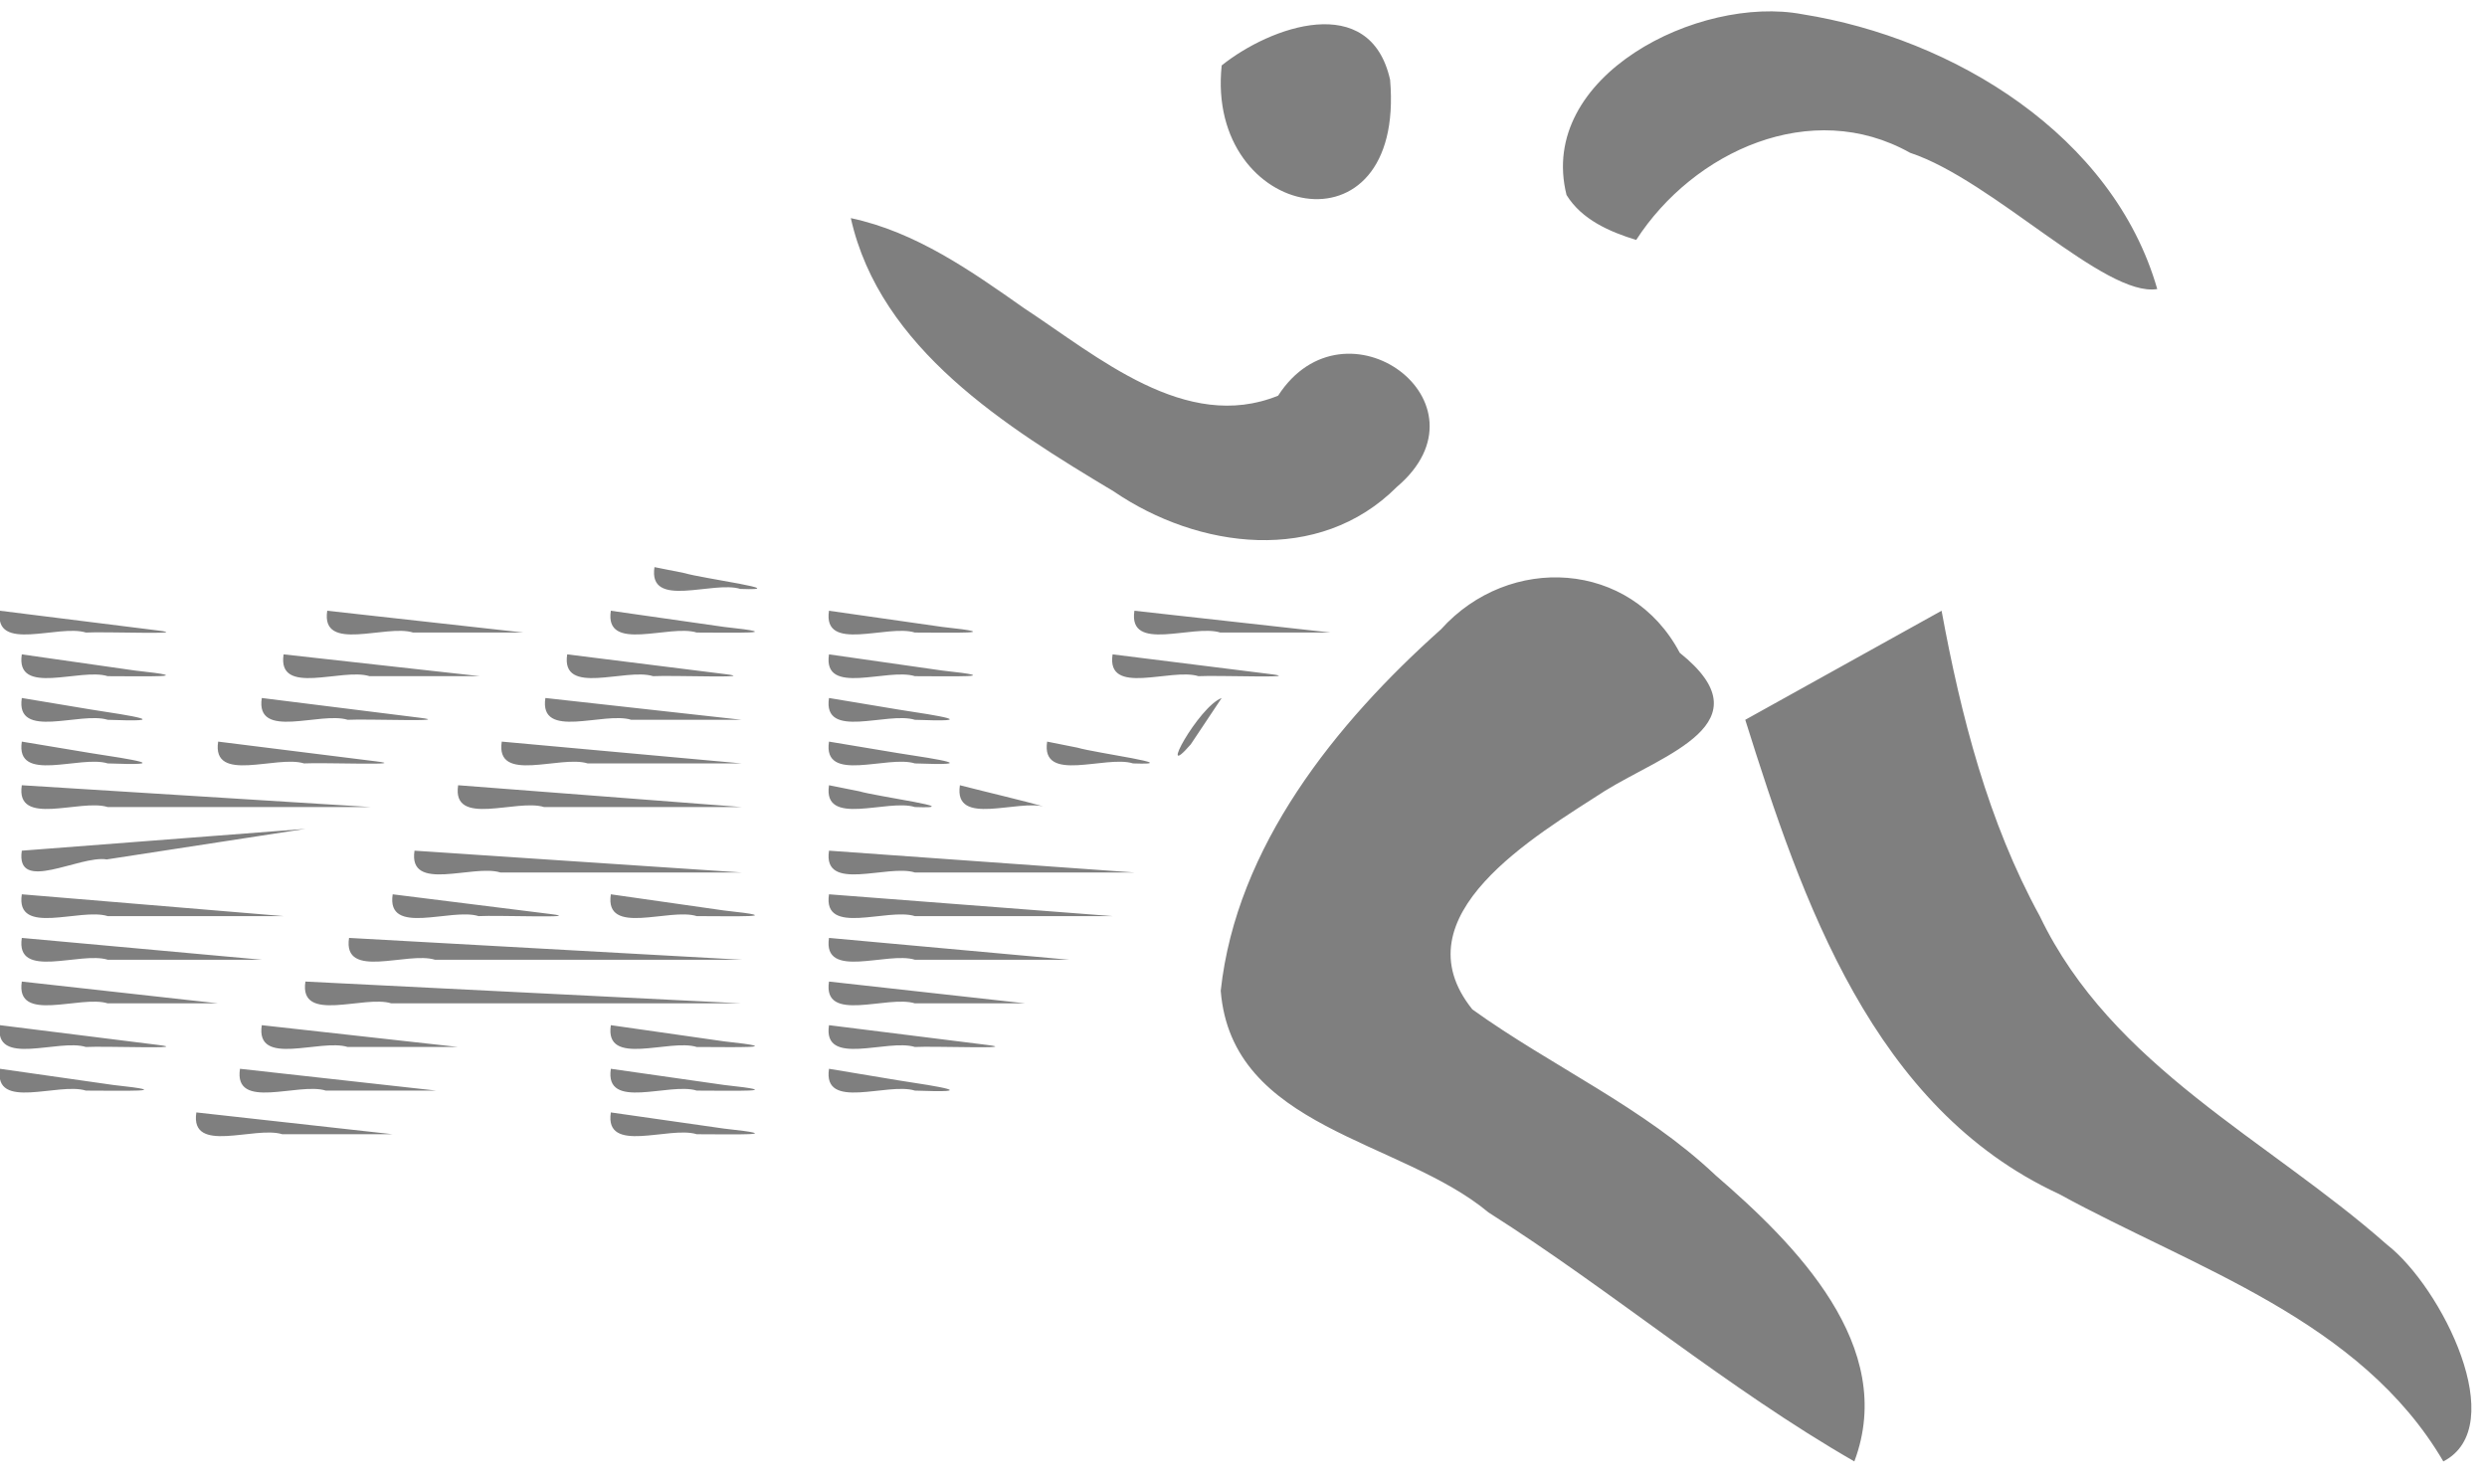
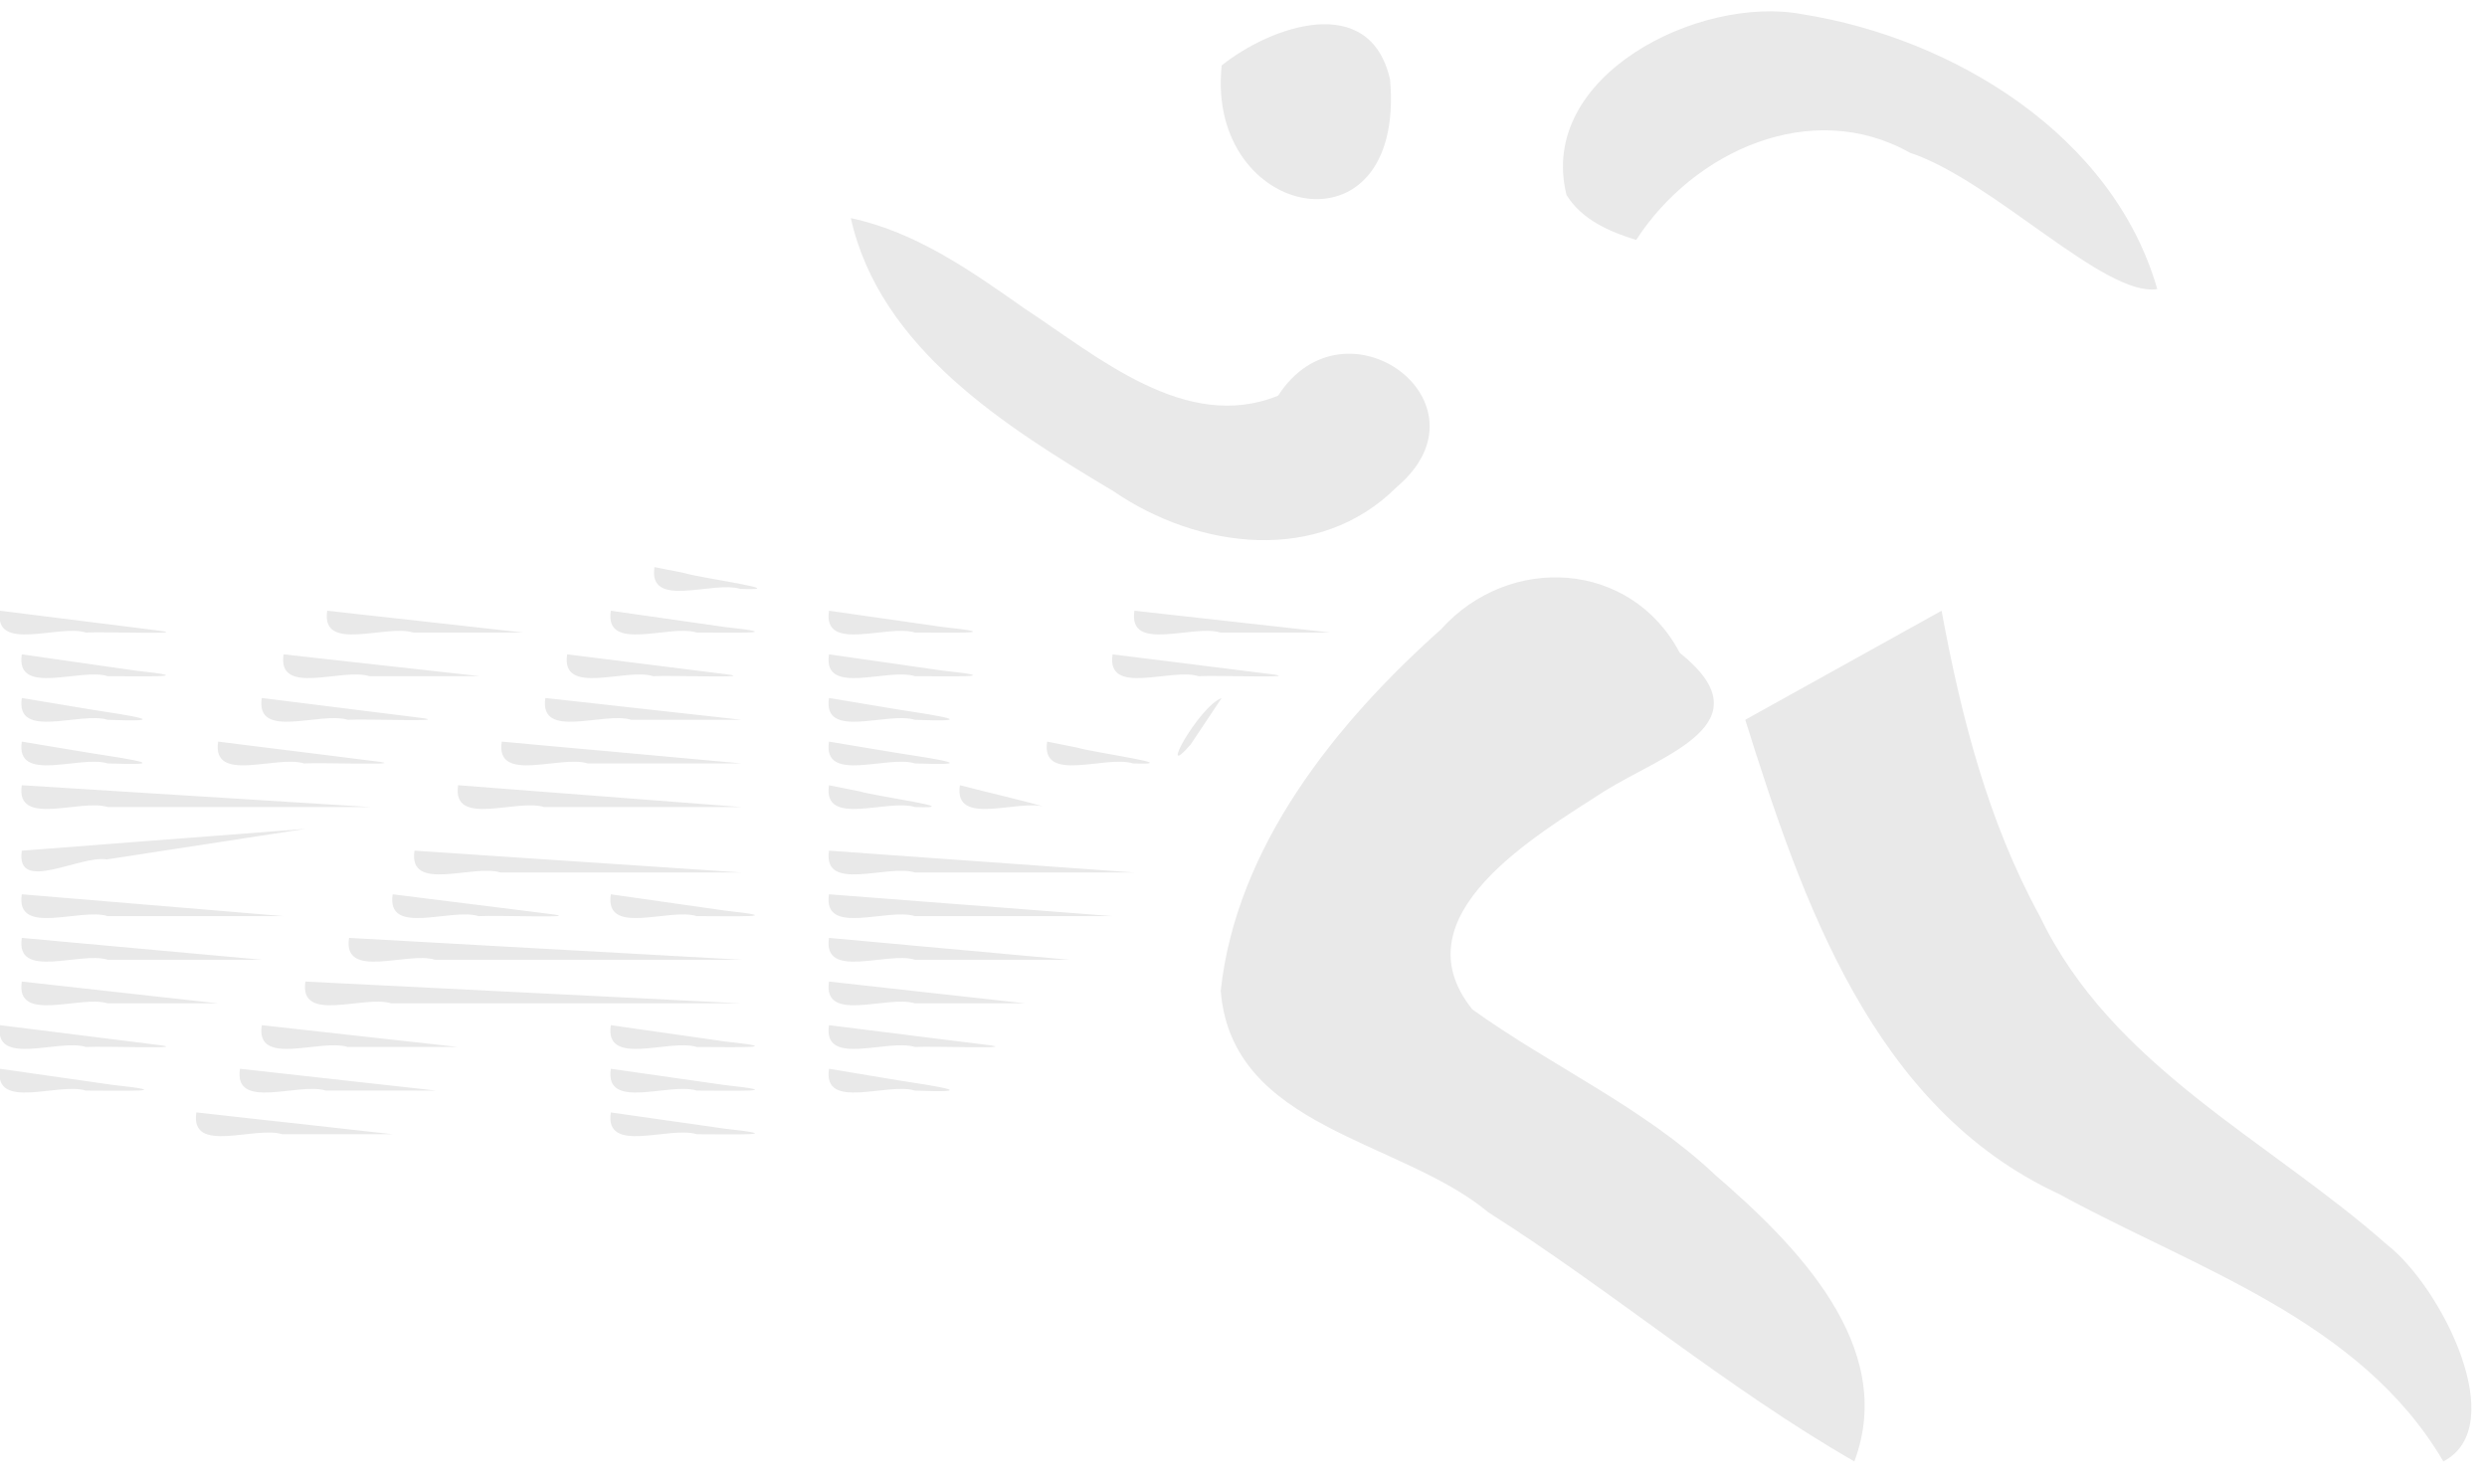
<svg xmlns="http://www.w3.org/2000/svg" version="1.1" id="svg1" width="152" height="90.667" viewBox="0 0 152 90.667">
  <defs id="defs1" />
  <g id="g1">
-     <path style="fill:#7f7f7f;stroke:none;fill-opacity:1" d="m 100,14.667 c 3.51,-5.426 10.707,-8.713 16.739,-5.328 5.083,1.685 11.908,8.853 15.107,8.33 C 129.149,8.266 119.389,2.334 110.154,0.87 103.849,-0.322 93.923,4.641 95.743,11.919 96.668,13.423 98.379,14.171 100,14.667 Z M 74.667,4 C 73.67,13.437 85.907,15.93 84.96,4.877 83.743,-0.57 77.64,1.616 74.667,4 Z M 52,13.333 c 1.782,7.98 9.516,12.78 16.072,16.708 5.16,3.519 12.535,4.5 17.303,-0.279 C 91.43,24.622 82.209,17.852 78.114,24.188 72.47,26.475 67.088,21.791 62.61,18.853 59.35,16.559 55.97,14.175 52,13.333 Z M 40,34.667 c -0.402,2.596 3.584,0.805 5.25,1.333 3.327,0.121 -2.377,-0.652 -3.389,-0.961 z m 73.333,54.667 C 115.982,82.291 109.723,76.049 104.855,71.845 100.444,67.67 94.852,65.196 89.99,61.705 85.379,55.976 93.875,51.072 98.097,48.339 101.725,46.097 108.042,44.209 102.663,39.904 99.669,34.235 92.233,33.836 88.07,38.47 81.647,44.203 75.565,51.739 74.608,60.563 c 0.675,8.442 10.991,9.066 16.37,13.553 7.615,4.833 14.526,10.713 22.356,15.218 z M 0,37.333 c -0.402,2.596 3.584,0.805 5.25,1.333 1.096,-0.066 6.64,0.145 4.374,-0.13 z m 20,0 c -0.402,2.596 3.584,0.805 5.25,1.333 H 32 Z m 17.333,0 c -0.402,2.596 3.584,0.805 5.25,1.333 2.159,-0.001 5.822,0.104 1.658,-0.346 z m 13.333,0 c -0.402,2.596 3.584,0.805 5.25,1.333 2.159,-0.001 5.822,0.104 1.658,-0.346 z m 18.667,0 c -0.402,2.596 3.584,0.805 5.25,1.333 h 6.75 z m 37.333,6.667 c 3.477,11.076 7.815,23.73 19.17,28.983 8.319,4.558 18.42,7.692 23.496,16.35 4.136,-2.142 -0.086,-10.635 -3.447,-13.253 -7.284,-6.434 -16.809,-10.885 -21.214,-20.071 -3.167,-5.779 -4.818,-12.236 -6.006,-18.676 z m -105.333,-4 c -0.402,2.596 3.584,0.805 5.25,1.333 2.159,-0.001 5.822,0.104 1.658,-0.346 z m 16,0 c -0.402,2.596 3.584,0.805 5.25,1.333 h 6.75 z m 17.333,0 c -0.402,2.596 3.584,0.805 5.25,1.333 1.096,-0.066 6.64,0.145 4.374,-0.13 z m 16,0 c -0.402,2.596 3.584,0.805 5.25,1.333 2.159,-0.001 5.822,0.104 1.658,-0.346 z m 17.333,0 c -0.402,2.596 3.584,0.805 5.25,1.333 1.096,-0.066 6.64,0.145 4.374,-0.13 z M 1.333,42.667 c -0.402,2.596 3.584,0.805 5.25,1.333 4.061,0.154 1.524,-0.238 -1.048,-0.633 z m 14.667,0 c -0.402,2.596 3.584,0.805 5.25,1.333 1.096,-0.066 6.64,0.145 4.374,-0.13 z m 17.333,0 c -0.402,2.596 3.584,0.805 5.25,1.333 h 6.75 z m 17.333,0 c -0.402,2.596 3.584,0.805 5.25,1.333 4.061,0.154 1.524,-0.238 -1.048,-0.633 z m 15.556,0.444 c 0.694,0.347 1.593,0.797 0,0 z m 8.444,-0.444 c -1.411,0.526 -4.005,5.273 -1.89,2.835 z M 1.333,45.333 c -0.402,2.596 3.584,0.805 5.25,1.333 4.061,0.154 1.524,-0.238 -1.048,-0.633 z m 12,0 c -0.402,2.596 3.584,0.805 5.25,1.333 1.096,-0.066 6.64,0.145 4.374,-0.13 z m 17.333,0 c -0.402,2.596 3.584,0.805 5.25,1.333 h 9.416 z m 20,0 c -0.402,2.596 3.584,0.805 5.25,1.333 4.061,0.154 1.524,-0.238 -1.048,-0.633 z m 13.333,0 c -0.402,2.596 3.584,0.805 5.25,1.333 3.327,0.121 -2.377,-0.652 -3.389,-0.961 z M 1.333,48 c -0.402,2.596 3.584,0.805 5.25,1.333 H 22.667 Z m 26.667,0 c -0.402,2.596 3.584,0.805 5.25,1.333 h 12.083 z m 22.667,0 c -0.402,2.596 3.584,0.805 5.25,1.333 3.327,0.121 -2.377,-0.652 -3.389,-0.961 z m 8,0 c -0.402,2.596 3.584,0.805 5.25,1.333 -1.421,-0.403 -3.556,-0.897 -5.25,-1.333 z m 11.556,0.444 c 0.694,0.347 1.593,0.797 0,0 z M 18.667,50.667 1.333,52 c -0.397,2.658 3.542,0.26 5.189,0.535 z m 6.667,1.333 c -0.402,2.596 3.584,0.805 5.25,1.333 h 14.75 z m 25.333,0 c -0.402,2.596 3.584,0.805 5.25,1.333 H 69.333 Z M 1.333,54.667 c -0.402,2.596 3.584,0.805 5.25,1.333 H 17.333 Z m 22.667,0 c -0.402,2.596 3.584,0.805 5.25,1.333 1.096,-0.066 6.64,0.145 4.374,-0.13 z m 13.333,0 c -0.402,2.596 3.584,0.805 5.25,1.333 2.159,-0.001 5.822,0.104 1.658,-0.346 z m 13.333,0 c -0.402,2.596 3.584,0.805 5.25,1.333 H 68 Z M 1.333,57.333 c -0.402,2.596 3.584,0.805 5.25,1.333 H 16 Z m 20,0 c -0.402,2.596 3.584,0.805 5.25,1.333 h 18.75 z m 29.333,0 c -0.402,2.596 3.584,0.805 5.25,1.333 h 9.416 z M 1.333,60 c -0.402,2.596 3.584,0.805 5.25,1.333 h 6.75 z m 17.333,0 c -0.402,2.596 3.584,0.805 5.25,1.333 h 21.416 z m 32,0 c -0.402,2.596 3.584,0.805 5.25,1.333 h 6.75 z M 0,62.667 c -0.402,2.596 3.584,0.805 5.25,1.333 1.096,-0.066 6.64,0.145 4.374,-0.13 z m 16,0 c -0.402,2.596 3.584,0.805 5.25,1.333 H 28 Z m 21.333,0 c -0.402,2.596 3.584,0.805 5.25,1.333 2.159,-0.001 5.822,0.104 1.658,-0.346 z m 13.333,0 c -0.402,2.596 3.584,0.805 5.25,1.333 1.096,-0.066 6.64,0.145 4.374,-0.13 z M 0,65.333 c -0.402,2.596 3.584,0.805 5.25,1.333 2.159,-0.001 5.822,0.104 1.658,-0.346 z m 14.667,0 c -0.402,2.596 3.584,0.805 5.25,1.333 h 6.75 z m 22.667,0 c -0.402,2.596 3.584,0.805 5.25,1.333 2.159,-0.001 5.822,0.104 1.658,-0.346 z m 13.333,0 c -0.402,2.596 3.584,0.805 5.25,1.333 4.061,0.154 1.524,-0.238 -1.048,-0.633 z M 12,68 c -0.402,2.596 3.584,0.805 5.25,1.333 H 24 Z m 25.333,0 c -0.402,2.596 3.584,0.805 5.25,1.333 2.159,-0.001 5.822,0.104 1.658,-0.346 z" id="path1" />
+     <path style="fill:#e9e9e9;stroke:none;fill-opacity:1" d="m 100,14.667 c 3.51,-5.426 10.707,-8.713 16.739,-5.328 5.083,1.685 11.908,8.853 15.107,8.33 C 129.149,8.266 119.389,2.334 110.154,0.87 103.849,-0.322 93.923,4.641 95.743,11.919 96.668,13.423 98.379,14.171 100,14.667 Z M 74.667,4 C 73.67,13.437 85.907,15.93 84.96,4.877 83.743,-0.57 77.64,1.616 74.667,4 Z M 52,13.333 c 1.782,7.98 9.516,12.78 16.072,16.708 5.16,3.519 12.535,4.5 17.303,-0.279 C 91.43,24.622 82.209,17.852 78.114,24.188 72.47,26.475 67.088,21.791 62.61,18.853 59.35,16.559 55.97,14.175 52,13.333 Z M 40,34.667 c -0.402,2.596 3.584,0.805 5.25,1.333 3.327,0.121 -2.377,-0.652 -3.389,-0.961 z m 73.333,54.667 C 115.982,82.291 109.723,76.049 104.855,71.845 100.444,67.67 94.852,65.196 89.99,61.705 85.379,55.976 93.875,51.072 98.097,48.339 101.725,46.097 108.042,44.209 102.663,39.904 99.669,34.235 92.233,33.836 88.07,38.47 81.647,44.203 75.565,51.739 74.608,60.563 c 0.675,8.442 10.991,9.066 16.37,13.553 7.615,4.833 14.526,10.713 22.356,15.218 z M 0,37.333 c -0.402,2.596 3.584,0.805 5.25,1.333 1.096,-0.066 6.64,0.145 4.374,-0.13 z m 20,0 c -0.402,2.596 3.584,0.805 5.25,1.333 H 32 Z m 17.333,0 c -0.402,2.596 3.584,0.805 5.25,1.333 2.159,-0.001 5.822,0.104 1.658,-0.346 z m 13.333,0 c -0.402,2.596 3.584,0.805 5.25,1.333 2.159,-0.001 5.822,0.104 1.658,-0.346 z m 18.667,0 c -0.402,2.596 3.584,0.805 5.25,1.333 h 6.75 z m 37.333,6.667 c 3.477,11.076 7.815,23.73 19.17,28.983 8.319,4.558 18.42,7.692 23.496,16.35 4.136,-2.142 -0.086,-10.635 -3.447,-13.253 -7.284,-6.434 -16.809,-10.885 -21.214,-20.071 -3.167,-5.779 -4.818,-12.236 -6.006,-18.676 z m -105.333,-4 c -0.402,2.596 3.584,0.805 5.25,1.333 2.159,-0.001 5.822,0.104 1.658,-0.346 z m 16,0 c -0.402,2.596 3.584,0.805 5.25,1.333 h 6.75 z m 17.333,0 c -0.402,2.596 3.584,0.805 5.25,1.333 1.096,-0.066 6.64,0.145 4.374,-0.13 z m 16,0 c -0.402,2.596 3.584,0.805 5.25,1.333 2.159,-0.001 5.822,0.104 1.658,-0.346 z m 17.333,0 c -0.402,2.596 3.584,0.805 5.25,1.333 1.096,-0.066 6.64,0.145 4.374,-0.13 z M 1.333,42.667 c -0.402,2.596 3.584,0.805 5.25,1.333 4.061,0.154 1.524,-0.238 -1.048,-0.633 z m 14.667,0 c -0.402,2.596 3.584,0.805 5.25,1.333 1.096,-0.066 6.64,0.145 4.374,-0.13 z m 17.333,0 c -0.402,2.596 3.584,0.805 5.25,1.333 h 6.75 z m 17.333,0 c -0.402,2.596 3.584,0.805 5.25,1.333 4.061,0.154 1.524,-0.238 -1.048,-0.633 z m 15.556,0.444 c 0.694,0.347 1.593,0.797 0,0 z m 8.444,-0.444 c -1.411,0.526 -4.005,5.273 -1.89,2.835 z M 1.333,45.333 c -0.402,2.596 3.584,0.805 5.25,1.333 4.061,0.154 1.524,-0.238 -1.048,-0.633 z m 12,0 c -0.402,2.596 3.584,0.805 5.25,1.333 1.096,-0.066 6.64,0.145 4.374,-0.13 z m 17.333,0 c -0.402,2.596 3.584,0.805 5.25,1.333 h 9.416 z m 20,0 c -0.402,2.596 3.584,0.805 5.25,1.333 4.061,0.154 1.524,-0.238 -1.048,-0.633 z m 13.333,0 c -0.402,2.596 3.584,0.805 5.25,1.333 3.327,0.121 -2.377,-0.652 -3.389,-0.961 z M 1.333,48 c -0.402,2.596 3.584,0.805 5.25,1.333 H 22.667 Z m 26.667,0 c -0.402,2.596 3.584,0.805 5.25,1.333 h 12.083 z m 22.667,0 c -0.402,2.596 3.584,0.805 5.25,1.333 3.327,0.121 -2.377,-0.652 -3.389,-0.961 z m 8,0 c -0.402,2.596 3.584,0.805 5.25,1.333 -1.421,-0.403 -3.556,-0.897 -5.25,-1.333 z m 11.556,0.444 c 0.694,0.347 1.593,0.797 0,0 z M 18.667,50.667 1.333,52 c -0.397,2.658 3.542,0.26 5.189,0.535 z m 6.667,1.333 c -0.402,2.596 3.584,0.805 5.25,1.333 h 14.75 z m 25.333,0 c -0.402,2.596 3.584,0.805 5.25,1.333 H 69.333 Z M 1.333,54.667 c -0.402,2.596 3.584,0.805 5.25,1.333 H 17.333 Z m 22.667,0 c -0.402,2.596 3.584,0.805 5.25,1.333 1.096,-0.066 6.64,0.145 4.374,-0.13 z m 13.333,0 c -0.402,2.596 3.584,0.805 5.25,1.333 2.159,-0.001 5.822,0.104 1.658,-0.346 z m 13.333,0 c -0.402,2.596 3.584,0.805 5.25,1.333 H 68 Z M 1.333,57.333 c -0.402,2.596 3.584,0.805 5.25,1.333 H 16 Z m 20,0 c -0.402,2.596 3.584,0.805 5.25,1.333 h 18.75 z m 29.333,0 c -0.402,2.596 3.584,0.805 5.25,1.333 h 9.416 z M 1.333,60 c -0.402,2.596 3.584,0.805 5.25,1.333 h 6.75 z m 17.333,0 c -0.402,2.596 3.584,0.805 5.25,1.333 h 21.416 z m 32,0 c -0.402,2.596 3.584,0.805 5.25,1.333 h 6.75 z M 0,62.667 c -0.402,2.596 3.584,0.805 5.25,1.333 1.096,-0.066 6.64,0.145 4.374,-0.13 z m 16,0 c -0.402,2.596 3.584,0.805 5.25,1.333 H 28 Z m 21.333,0 c -0.402,2.596 3.584,0.805 5.25,1.333 2.159,-0.001 5.822,0.104 1.658,-0.346 z m 13.333,0 c -0.402,2.596 3.584,0.805 5.25,1.333 1.096,-0.066 6.64,0.145 4.374,-0.13 z M 0,65.333 c -0.402,2.596 3.584,0.805 5.25,1.333 2.159,-0.001 5.822,0.104 1.658,-0.346 z m 14.667,0 c -0.402,2.596 3.584,0.805 5.25,1.333 h 6.75 z m 22.667,0 c -0.402,2.596 3.584,0.805 5.25,1.333 2.159,-0.001 5.822,0.104 1.658,-0.346 z m 13.333,0 c -0.402,2.596 3.584,0.805 5.25,1.333 4.061,0.154 1.524,-0.238 -1.048,-0.633 z M 12,68 c -0.402,2.596 3.584,0.805 5.25,1.333 H 24 Z m 25.333,0 c -0.402,2.596 3.584,0.805 5.25,1.333 2.159,-0.001 5.822,0.104 1.658,-0.346 z" id="path1" />
  </g>
</svg>
